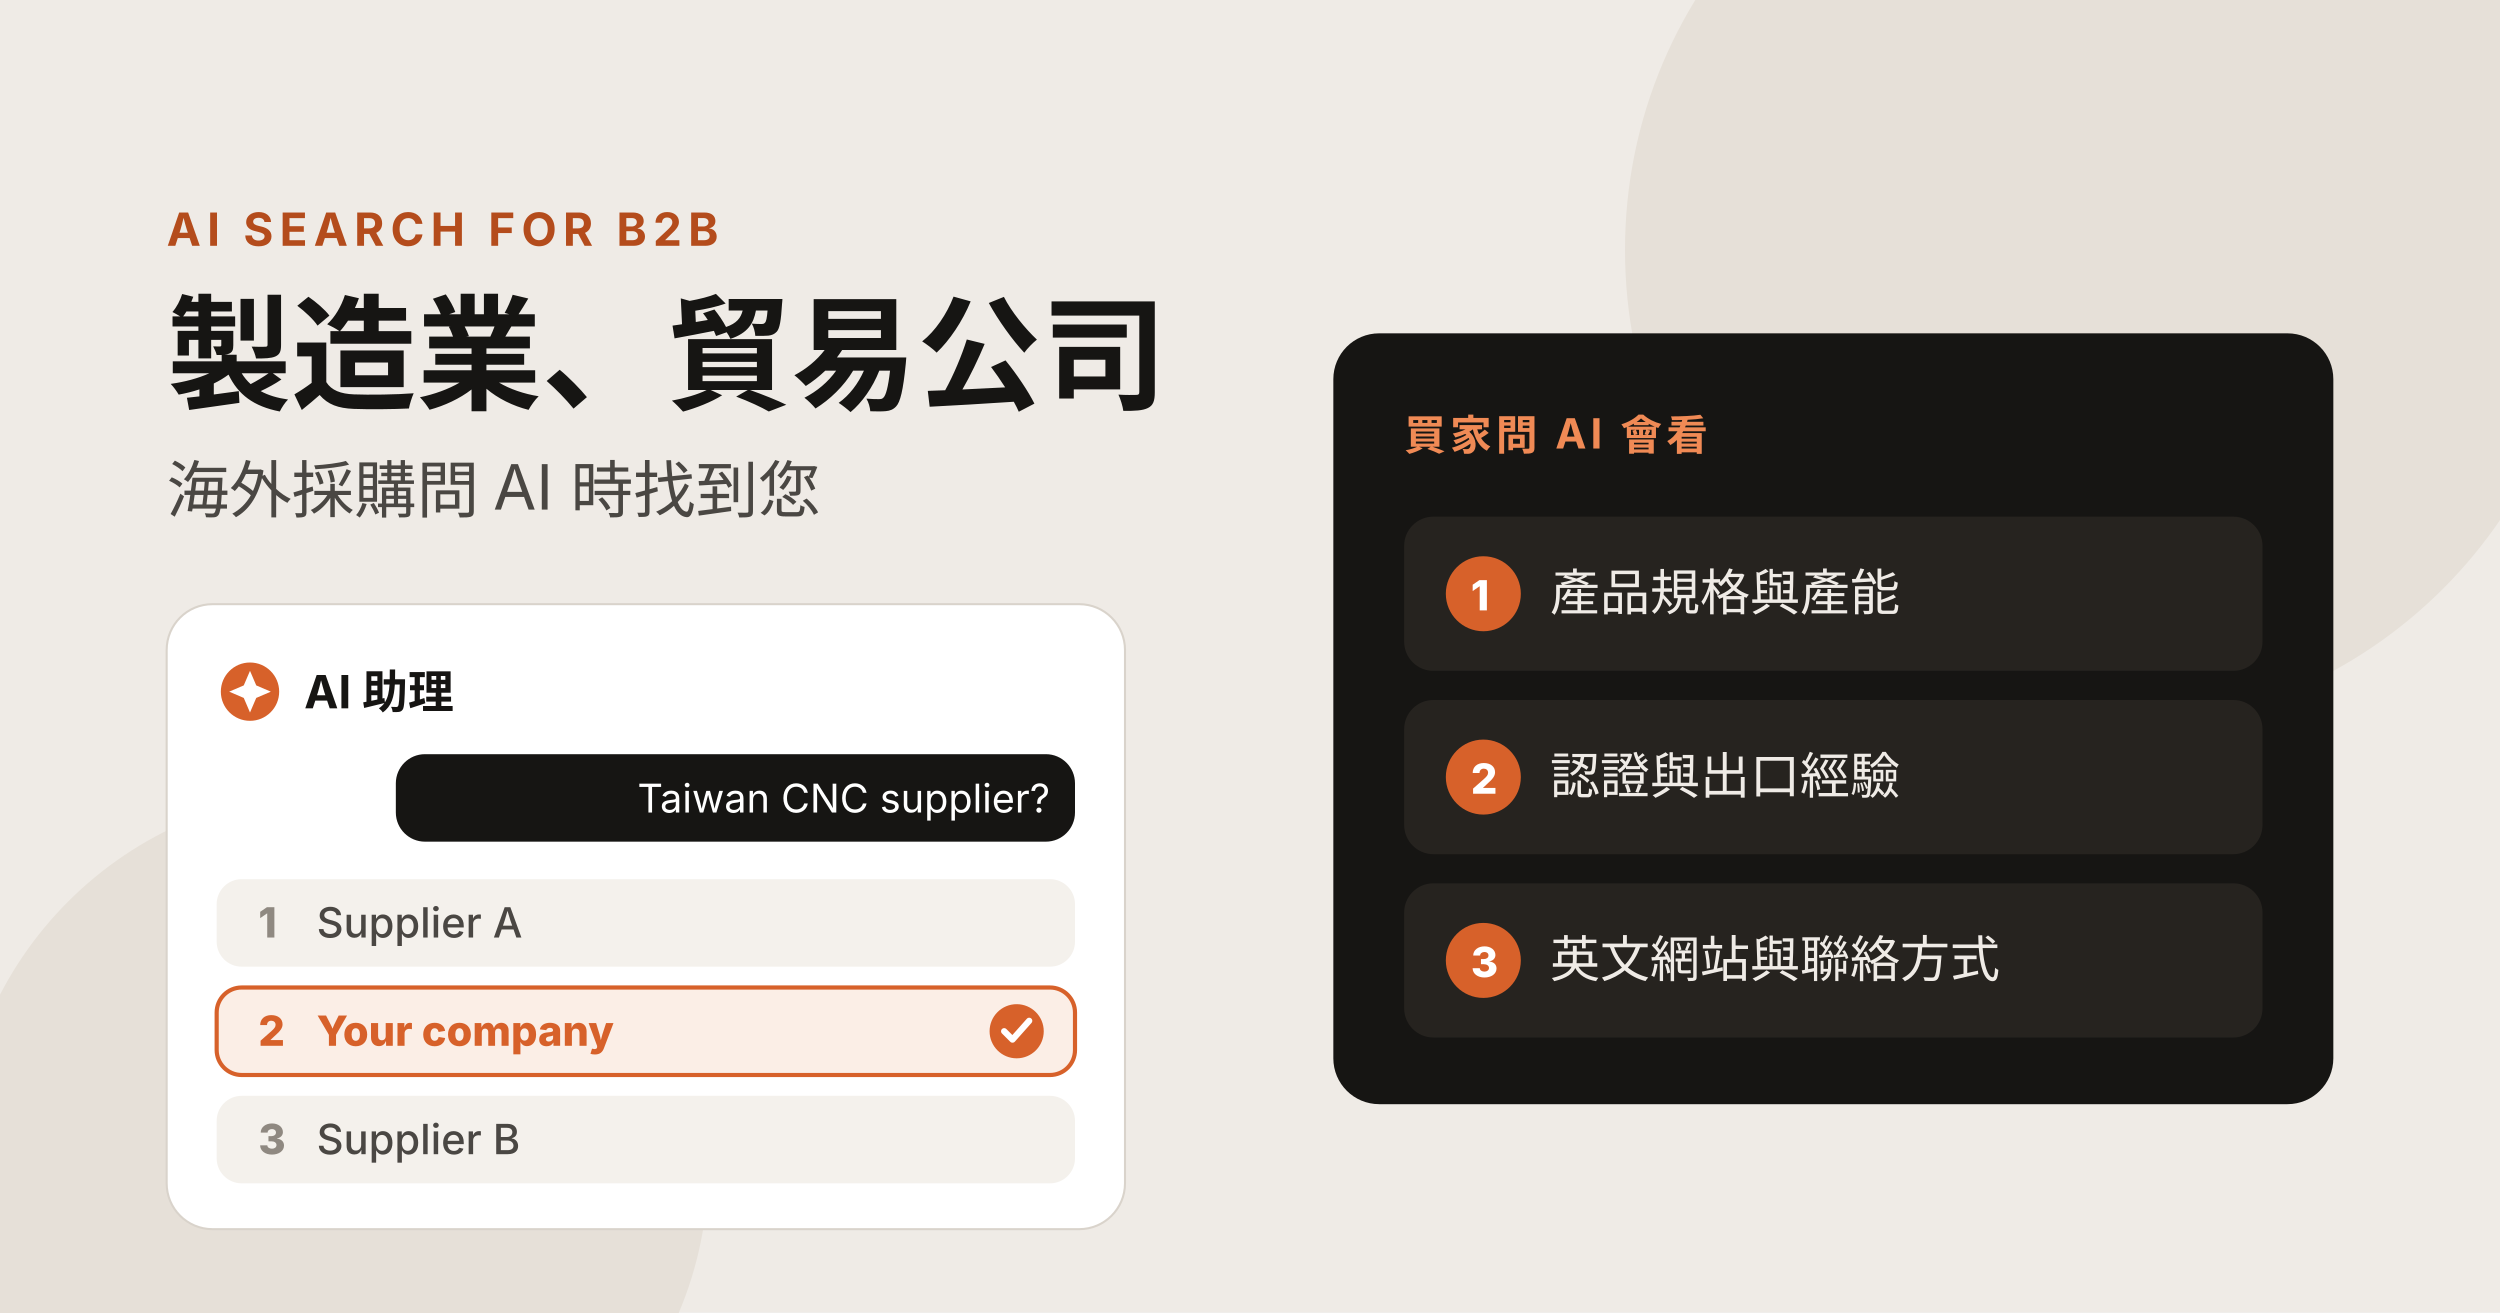
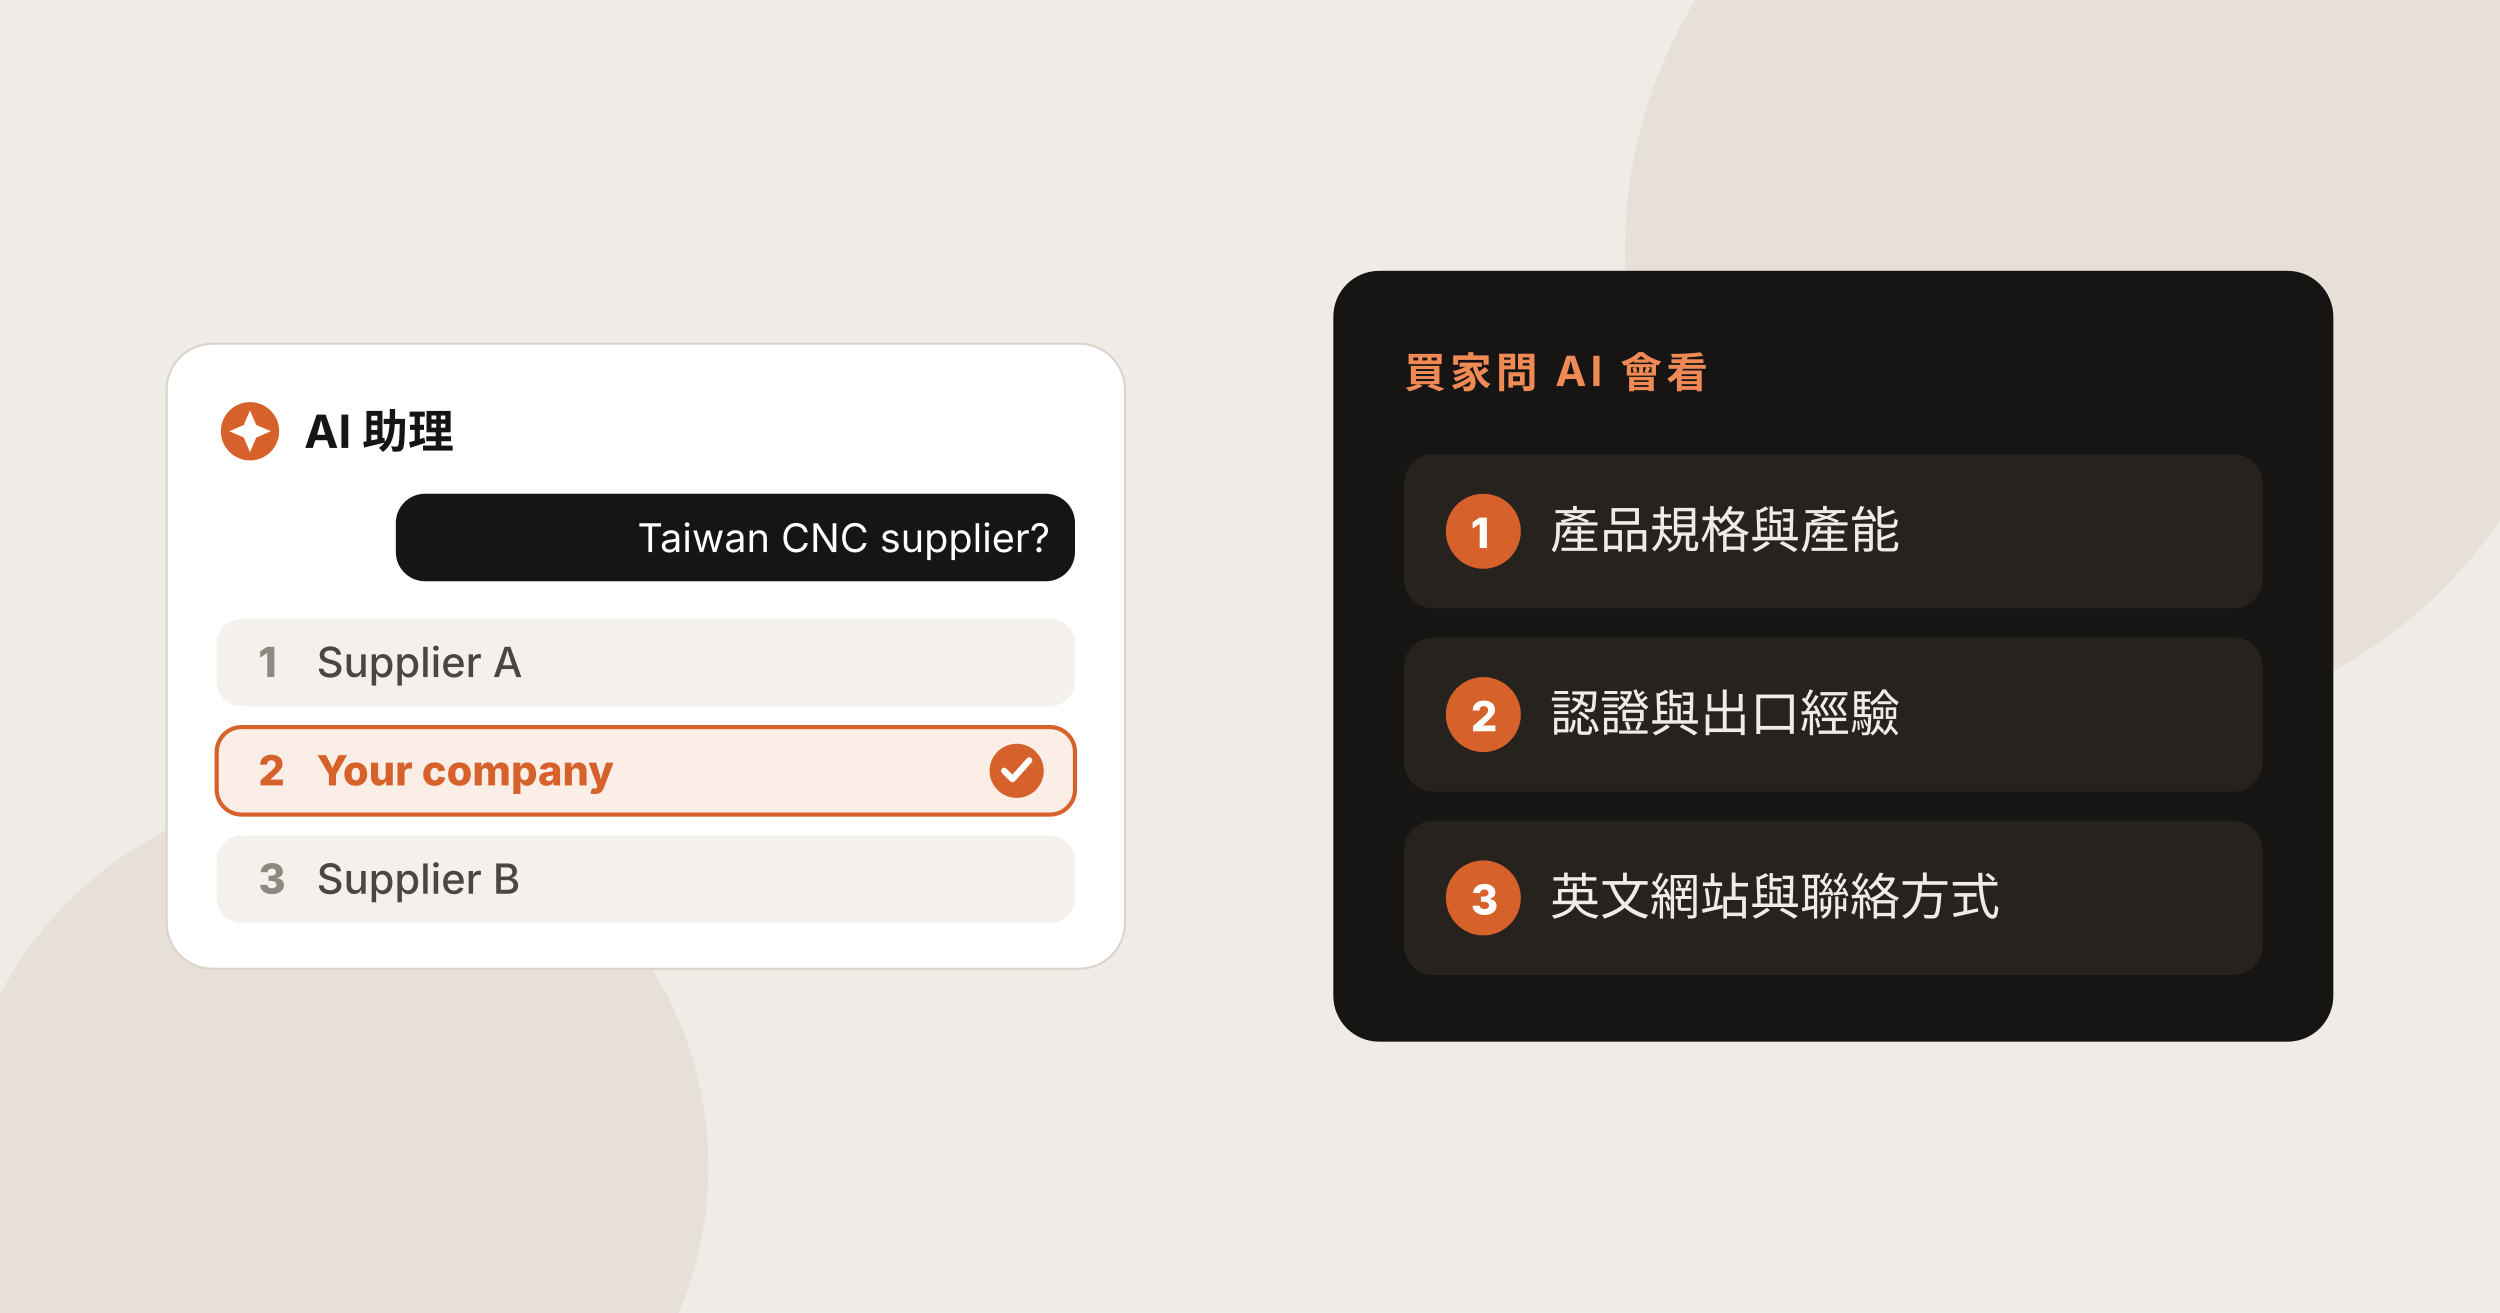
<svg xmlns="http://www.w3.org/2000/svg" viewBox="0 0 1200 630" font-family="Inter, 'PingFang TC', 'Noto Sans TC', sans-serif">
  <rect width="1200" height="630" fill="#efebe6" />
  <circle cx="1010" cy="120" r="230" fill="#e6e0d8" />
  <circle cx="160" cy="560" r="180" fill="#e6e0d8" />
-   <text x="80" y="118" font-size="22" font-weight="700" fill="#b44c1c" letter-spacing="3">AI SEARCH FOR B2B</text>
-   <text x="80" y="192" font-size="60" font-weight="800" fill="#161513">製造業、貿易公司</text>
-   <text x="80" y="246" font-size="30" fill="#4a4743">海外採購問 AI 時找到您</text>
-   <g transform="translate(80 290)">
+   <g transform="translate(80 165)">
    <rect width="460" height="300" rx="22" fill="#fff" stroke="#d9d3cb" />
    <circle cx="40" cy="42" r="14" fill="#d7612a" />
    <path d="M40 32 l3 7 7 3 -7 3 -3 7 -3 -7 -7 -3 7 -3z" fill="#fff" />
    <text x="66" y="50" font-size="22" font-weight="700" fill="#161513">AI 助理</text>
    <rect x="110" y="72" width="326" height="42" rx="14" fill="#161513" />
    <text x="424" y="100" font-size="19" fill="#fff" text-anchor="end">Taiwan CNC supplier?</text>
    <rect x="24" y="132" width="412" height="42" rx="12" fill="#f4f1ec" />
    <text x="44" y="160" font-size="20" font-weight="800" fill="#8f8981">1</text>
    <text x="72" y="160" font-size="20" font-weight="500" fill="#4a4743">Supplier A</text>
    <rect x="24" y="184" width="412" height="42" rx="12" fill="#fbeee6" stroke="#d7612a" stroke-width="2" />
    <text x="44" y="212" font-size="20" font-weight="800" fill="#d7612a">2</text>
    <text x="72" y="212" font-size="20" font-weight="800" fill="#d7612a">Your company</text>
    <circle cx="408" cy="205" r="13" fill="#d7612a" />
    <path d="M402 205 l4 4 8-9" fill="none" stroke="#fff" stroke-width="3" stroke-linecap="round" stroke-linejoin="round" />
    <rect x="24" y="236" width="412" height="42" rx="12" fill="#f4f1ec" />
    <text x="44" y="264" font-size="20" font-weight="800" fill="#8f8981">3</text>
    <text x="72" y="264" font-size="20" font-weight="500" fill="#4a4743">Supplier B</text>
  </g>
-   <g transform="translate(640 160)">
+   <g transform="translate(640 130)">
    <rect width="480" height="370" rx="22" fill="#161513" />
    <text x="34" y="56" font-size="20" font-weight="700" fill="#f08a55" letter-spacing="2">買家問 AI 會看</text>
    <rect x="34" y="88" width="412" height="74" rx="14" fill="#26231f" />
    <circle cx="72" cy="125" r="18" fill="#d7612a" />
    <text x="66" y="133" font-size="20" font-weight="800" fill="#fff">1</text>
    <text x="104" y="133" font-size="24" fill="#efebe6">產品規格與產能</text>
    <rect x="34" y="176" width="412" height="74" rx="14" fill="#26231f" />
    <circle cx="72" cy="213" r="18" fill="#d7612a" />
    <text x="66" y="221" font-size="20" font-weight="800" fill="#fff">2</text>
    <text x="104" y="221" font-size="24" fill="#efebe6">認證與出口經驗</text>
    <rect x="34" y="264" width="412" height="74" rx="14" fill="#26231f" />
    <circle cx="72" cy="301" r="18" fill="#d7612a" />
    <text x="66" y="309" font-size="20" font-weight="800" fill="#fff">3</text>
    <text x="104" y="309" font-size="24" fill="#efebe6">英文網站與聯絡方式</text>
  </g>
</svg>
